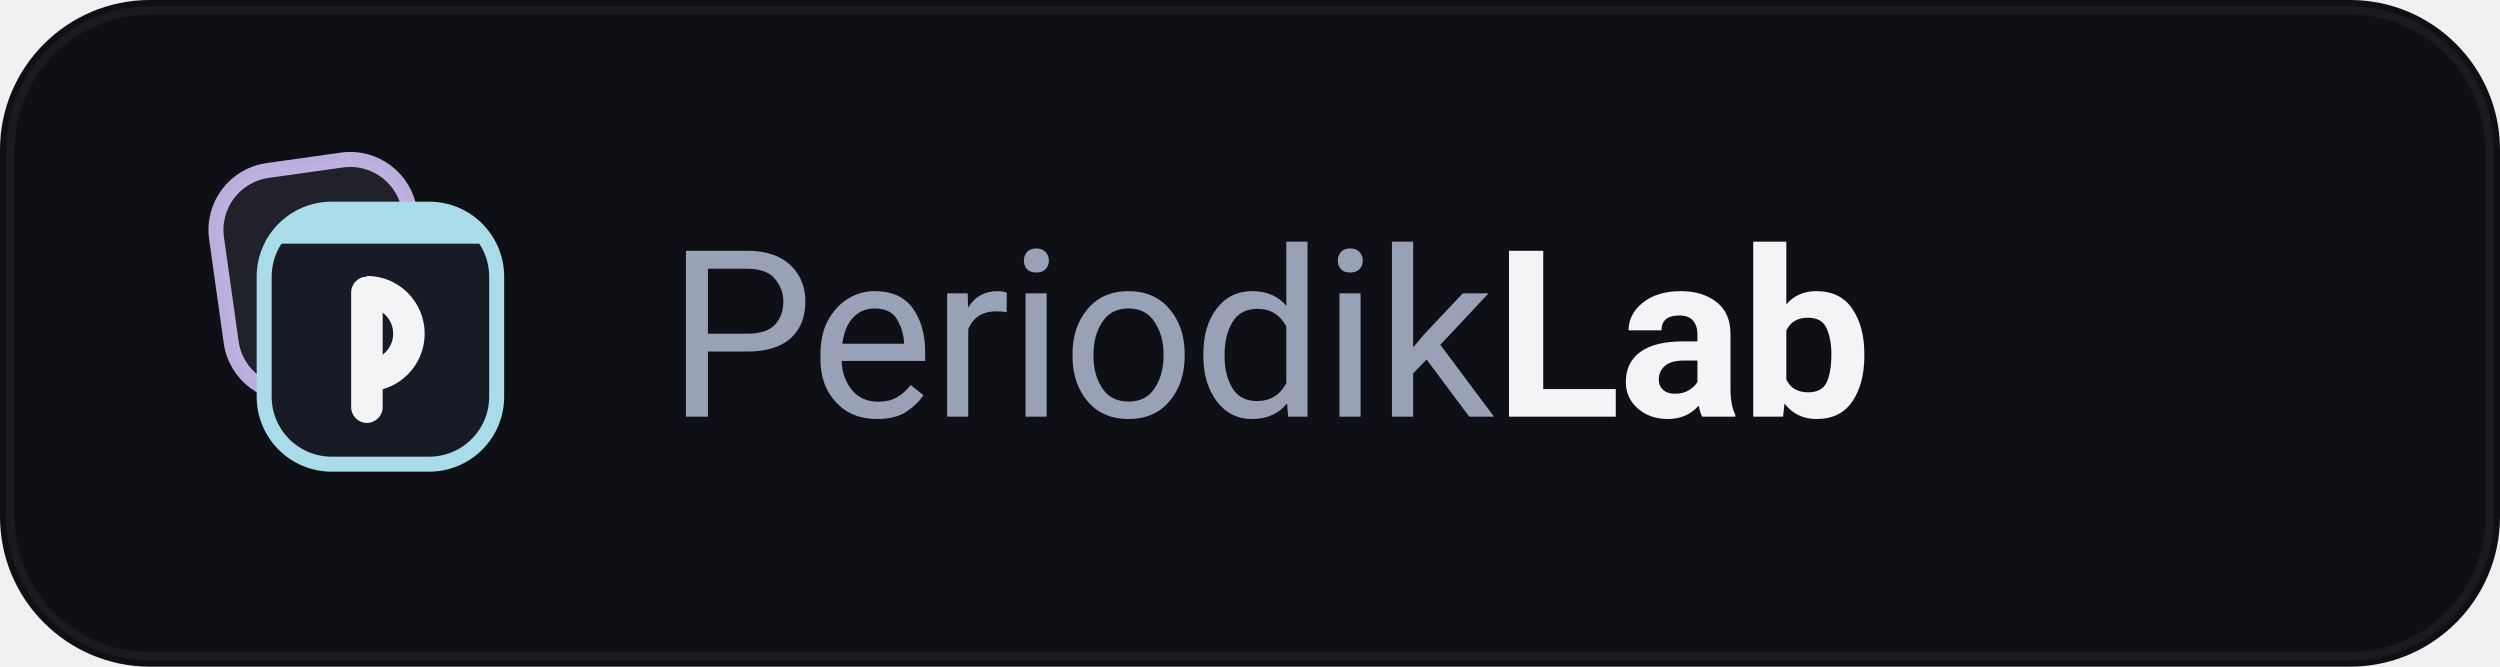
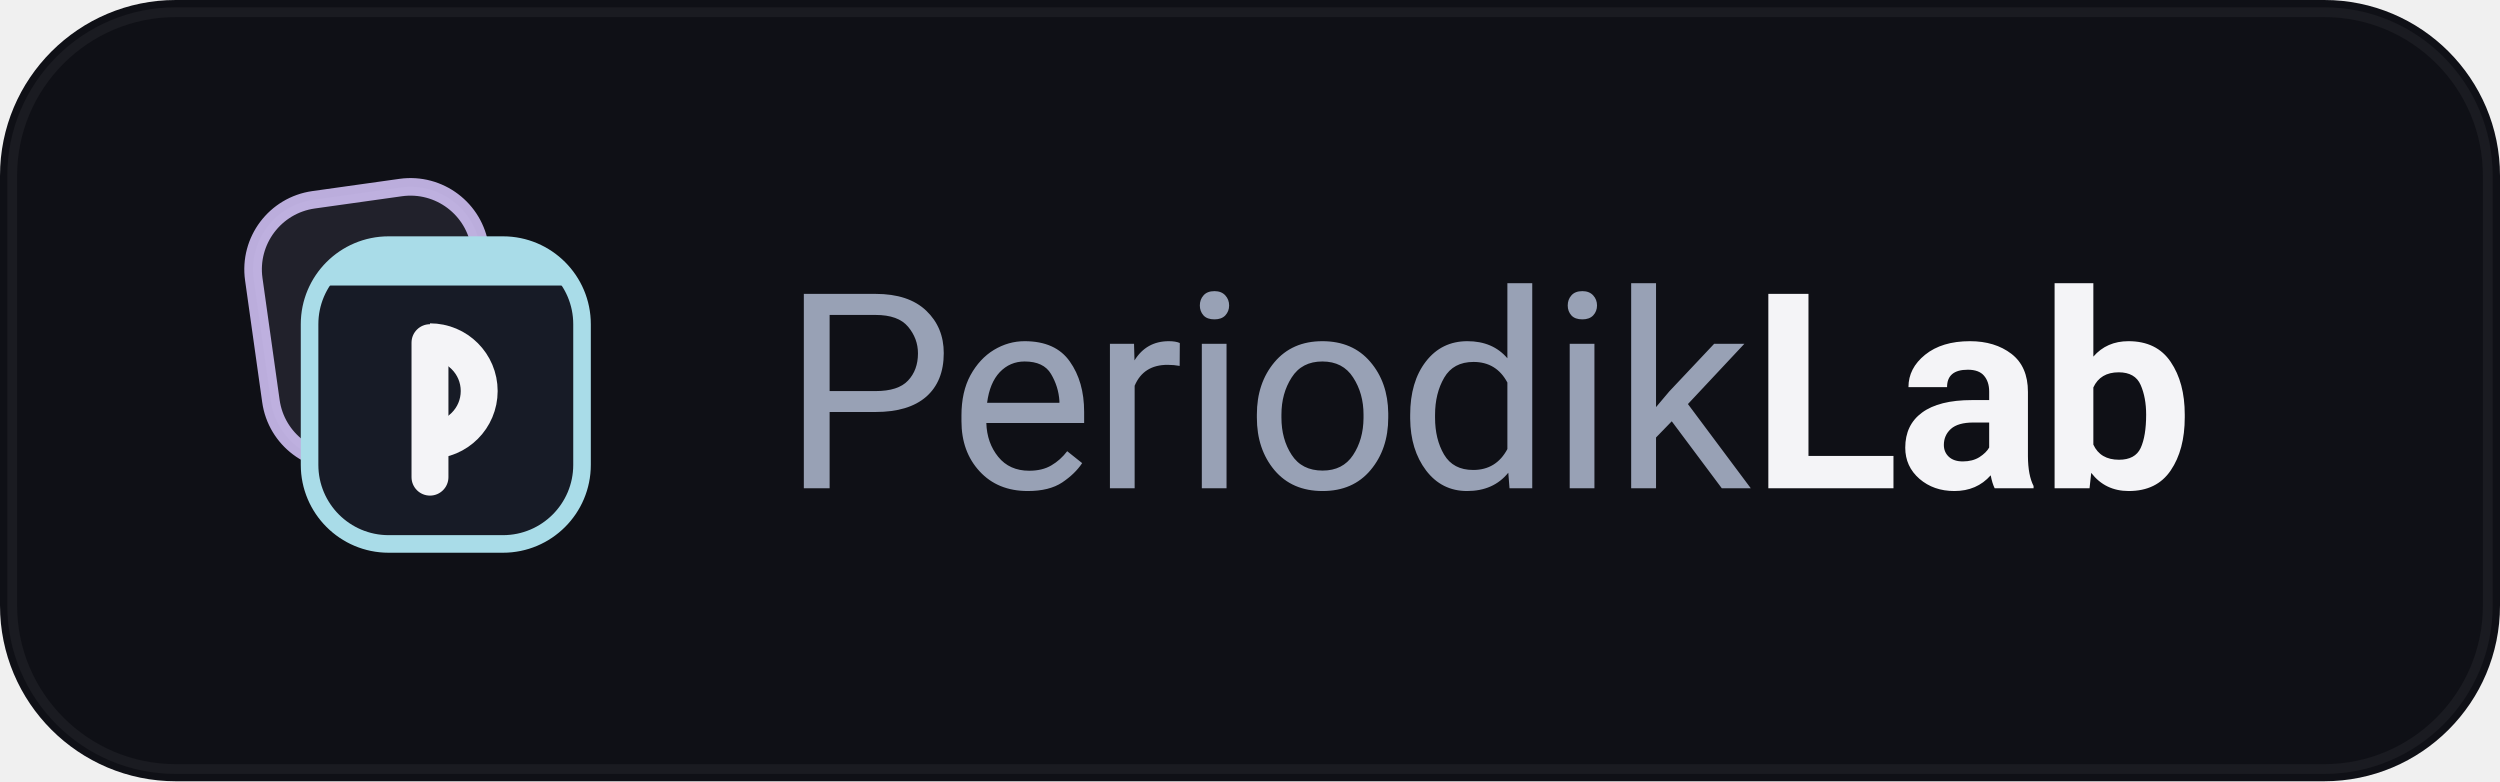
- <svg xmlns="http://www.w3.org/2000/svg" width="300" height="80" viewBox="0 0 300 80" role="img" aria-label="PeriodikLab">
+ <svg xmlns="http://www.w3.org/2000/svg" width="256" height="80" viewBox="0 0 256 80" role="img" aria-label="PeriodikLab">
  <defs>
    <clipPath id="lockup-card">
      <rect x="23" y="19" width="31" height="34" rx="9" />
    </clipPath>
  </defs>
-   <rect width="300" height="80" rx="18" fill="#0F1016" />
-   <rect x="1.25" y="1.25" width="297.5" height="77.5" rx="16.75" fill="none" stroke="#FFFFFF" stroke-opacity="0.05" />
+   <rect width="256" height="80" rx="18" fill="#0F1016" />
+   <rect x="1.25" y="1.25" width="253.5" height="77.5" rx="16.75" fill="none" stroke="#FFFFFF" stroke-opacity="0.05" />
  <g transform="translate(11 8) scale(0.9)">
    <rect x="17.5" y="13" width="26" height="30" rx="8" transform="rotate(-8 30.5 28)" fill="#D9C9FF" fill-opacity="0.09" stroke="#D9C9FF" stroke-opacity="0.85" stroke-width="2" />
    <rect x="23" y="19" width="31" height="34" rx="9" fill="#171B26" stroke="#A9DCE8" stroke-width="2" />
    <g clip-path="url(#lockup-card)">
      <rect x="23" y="19" width="31" height="4.6" fill="#A9DCE8" />
    </g>
    <rect x="34.6" y="28" width="4.2" height="19.5" rx="2.1" fill="#F4F4F7" />
    <path d="M36.7 30 A5.6 5.6 0 0 1 36.7 41.2" fill="none" stroke="#F4F4F7" stroke-width="4.2" />
  </g>
  <text x="80" y="50" font-family="-apple-system, 'Segoe UI', Roboto, 'Helvetica Neue', Arial, sans-serif" font-size="28" letter-spacing="-0.3" fill="#98A1B5">Periodik<tspan font-weight="700" fill="#F4F4F7">Lab</tspan>
  </text>
</svg>
